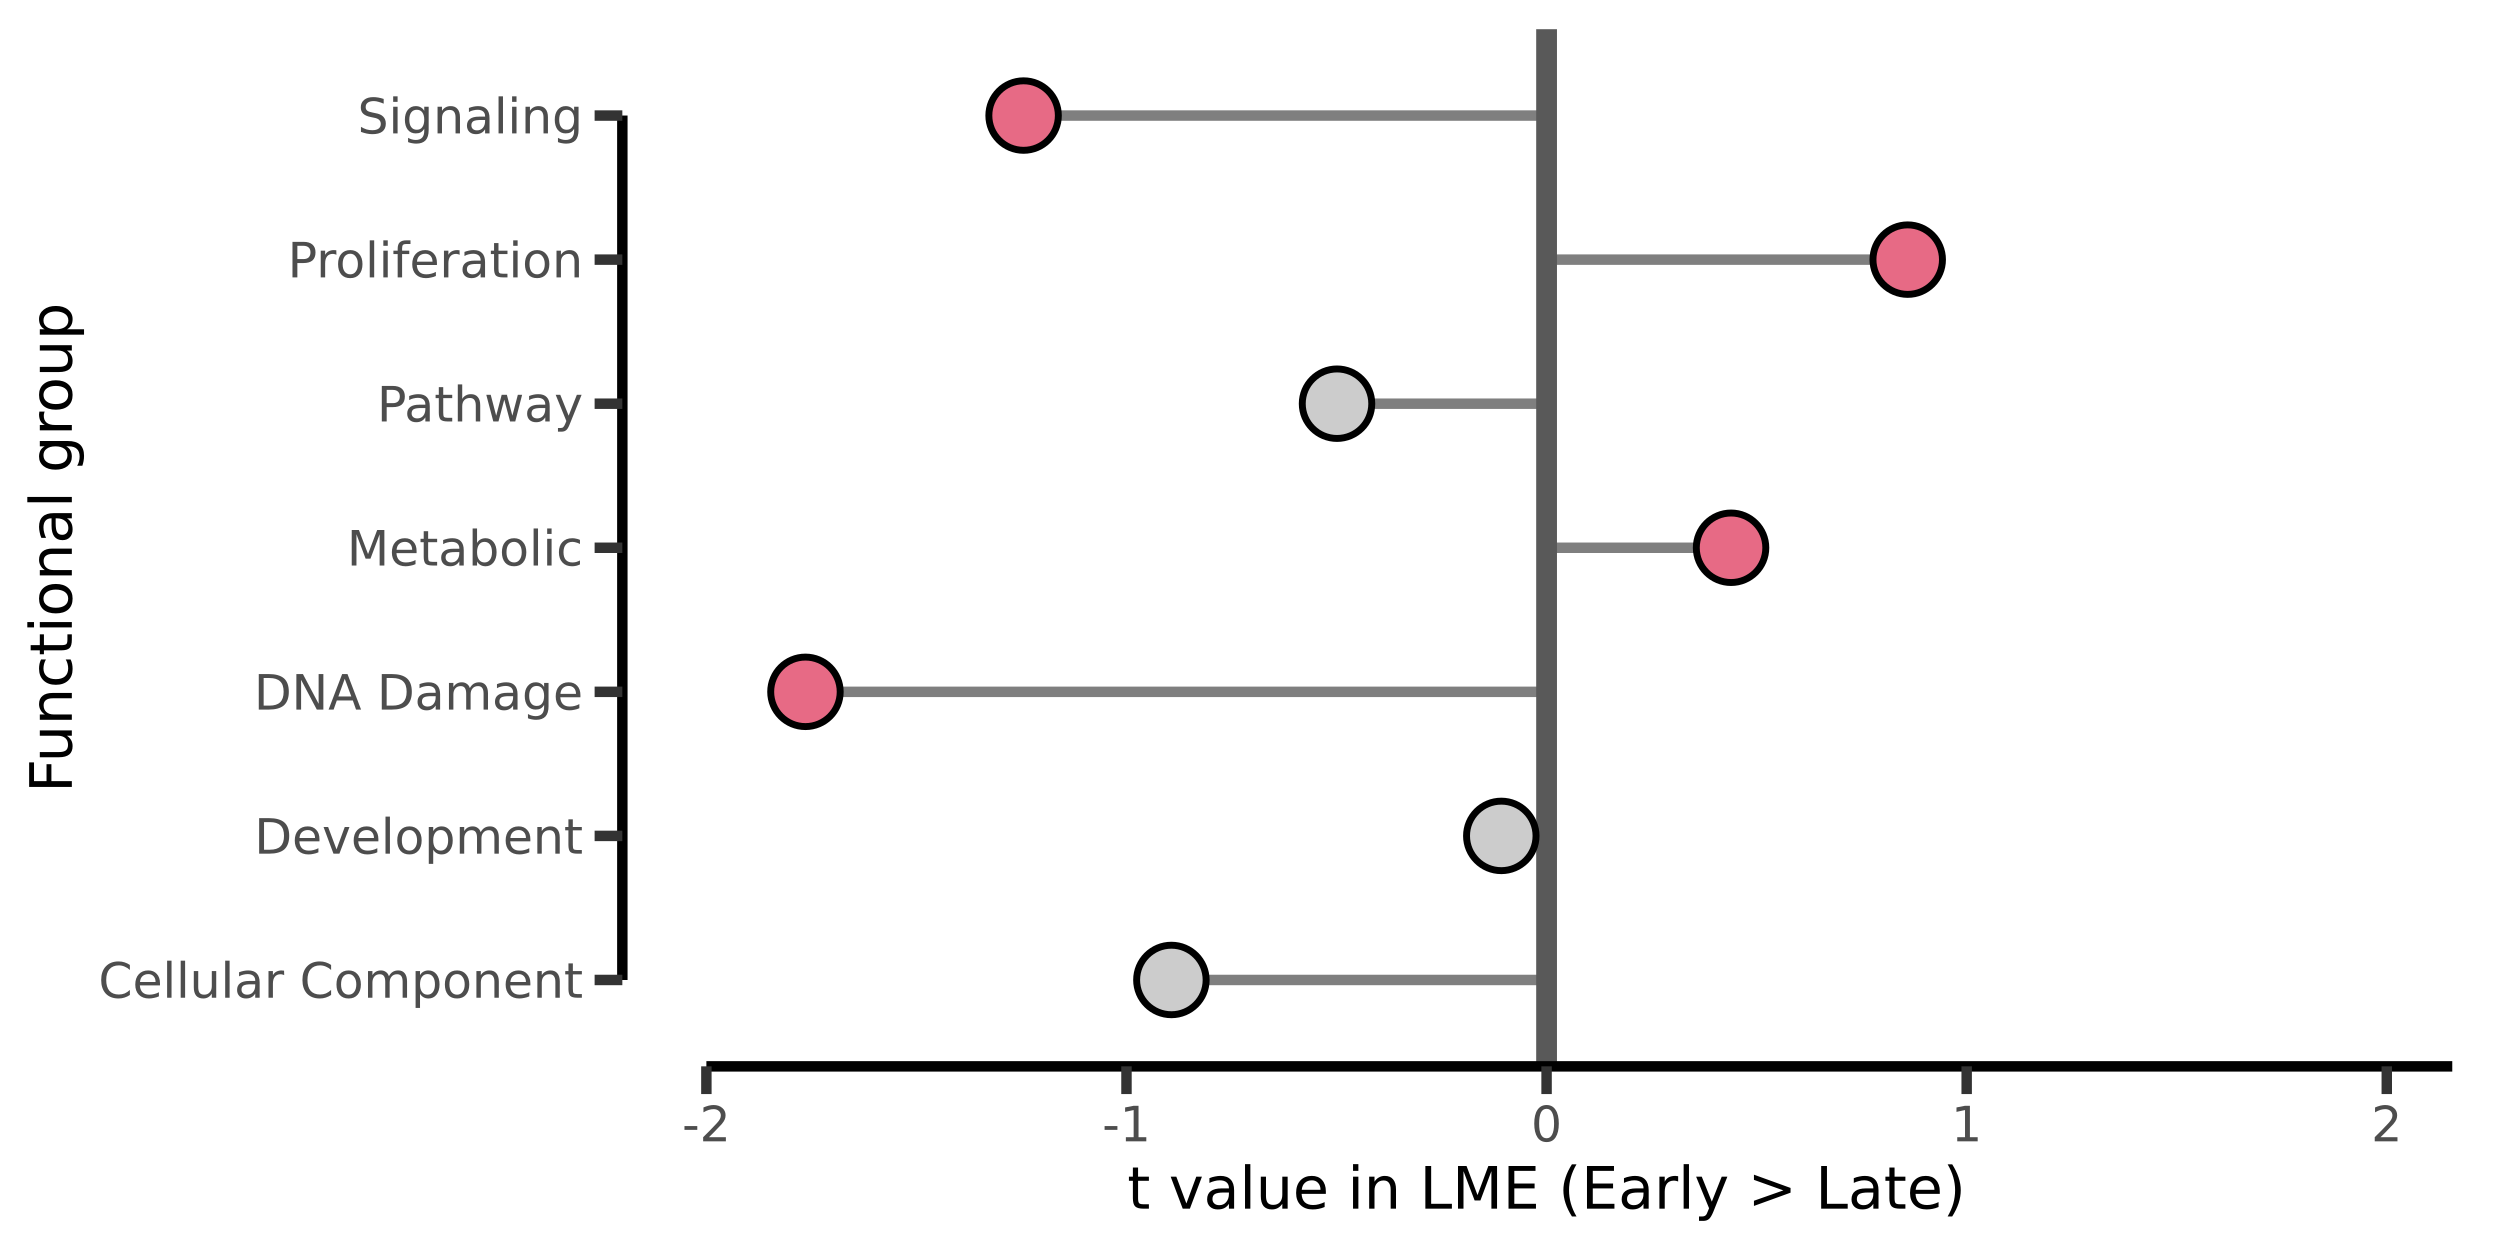
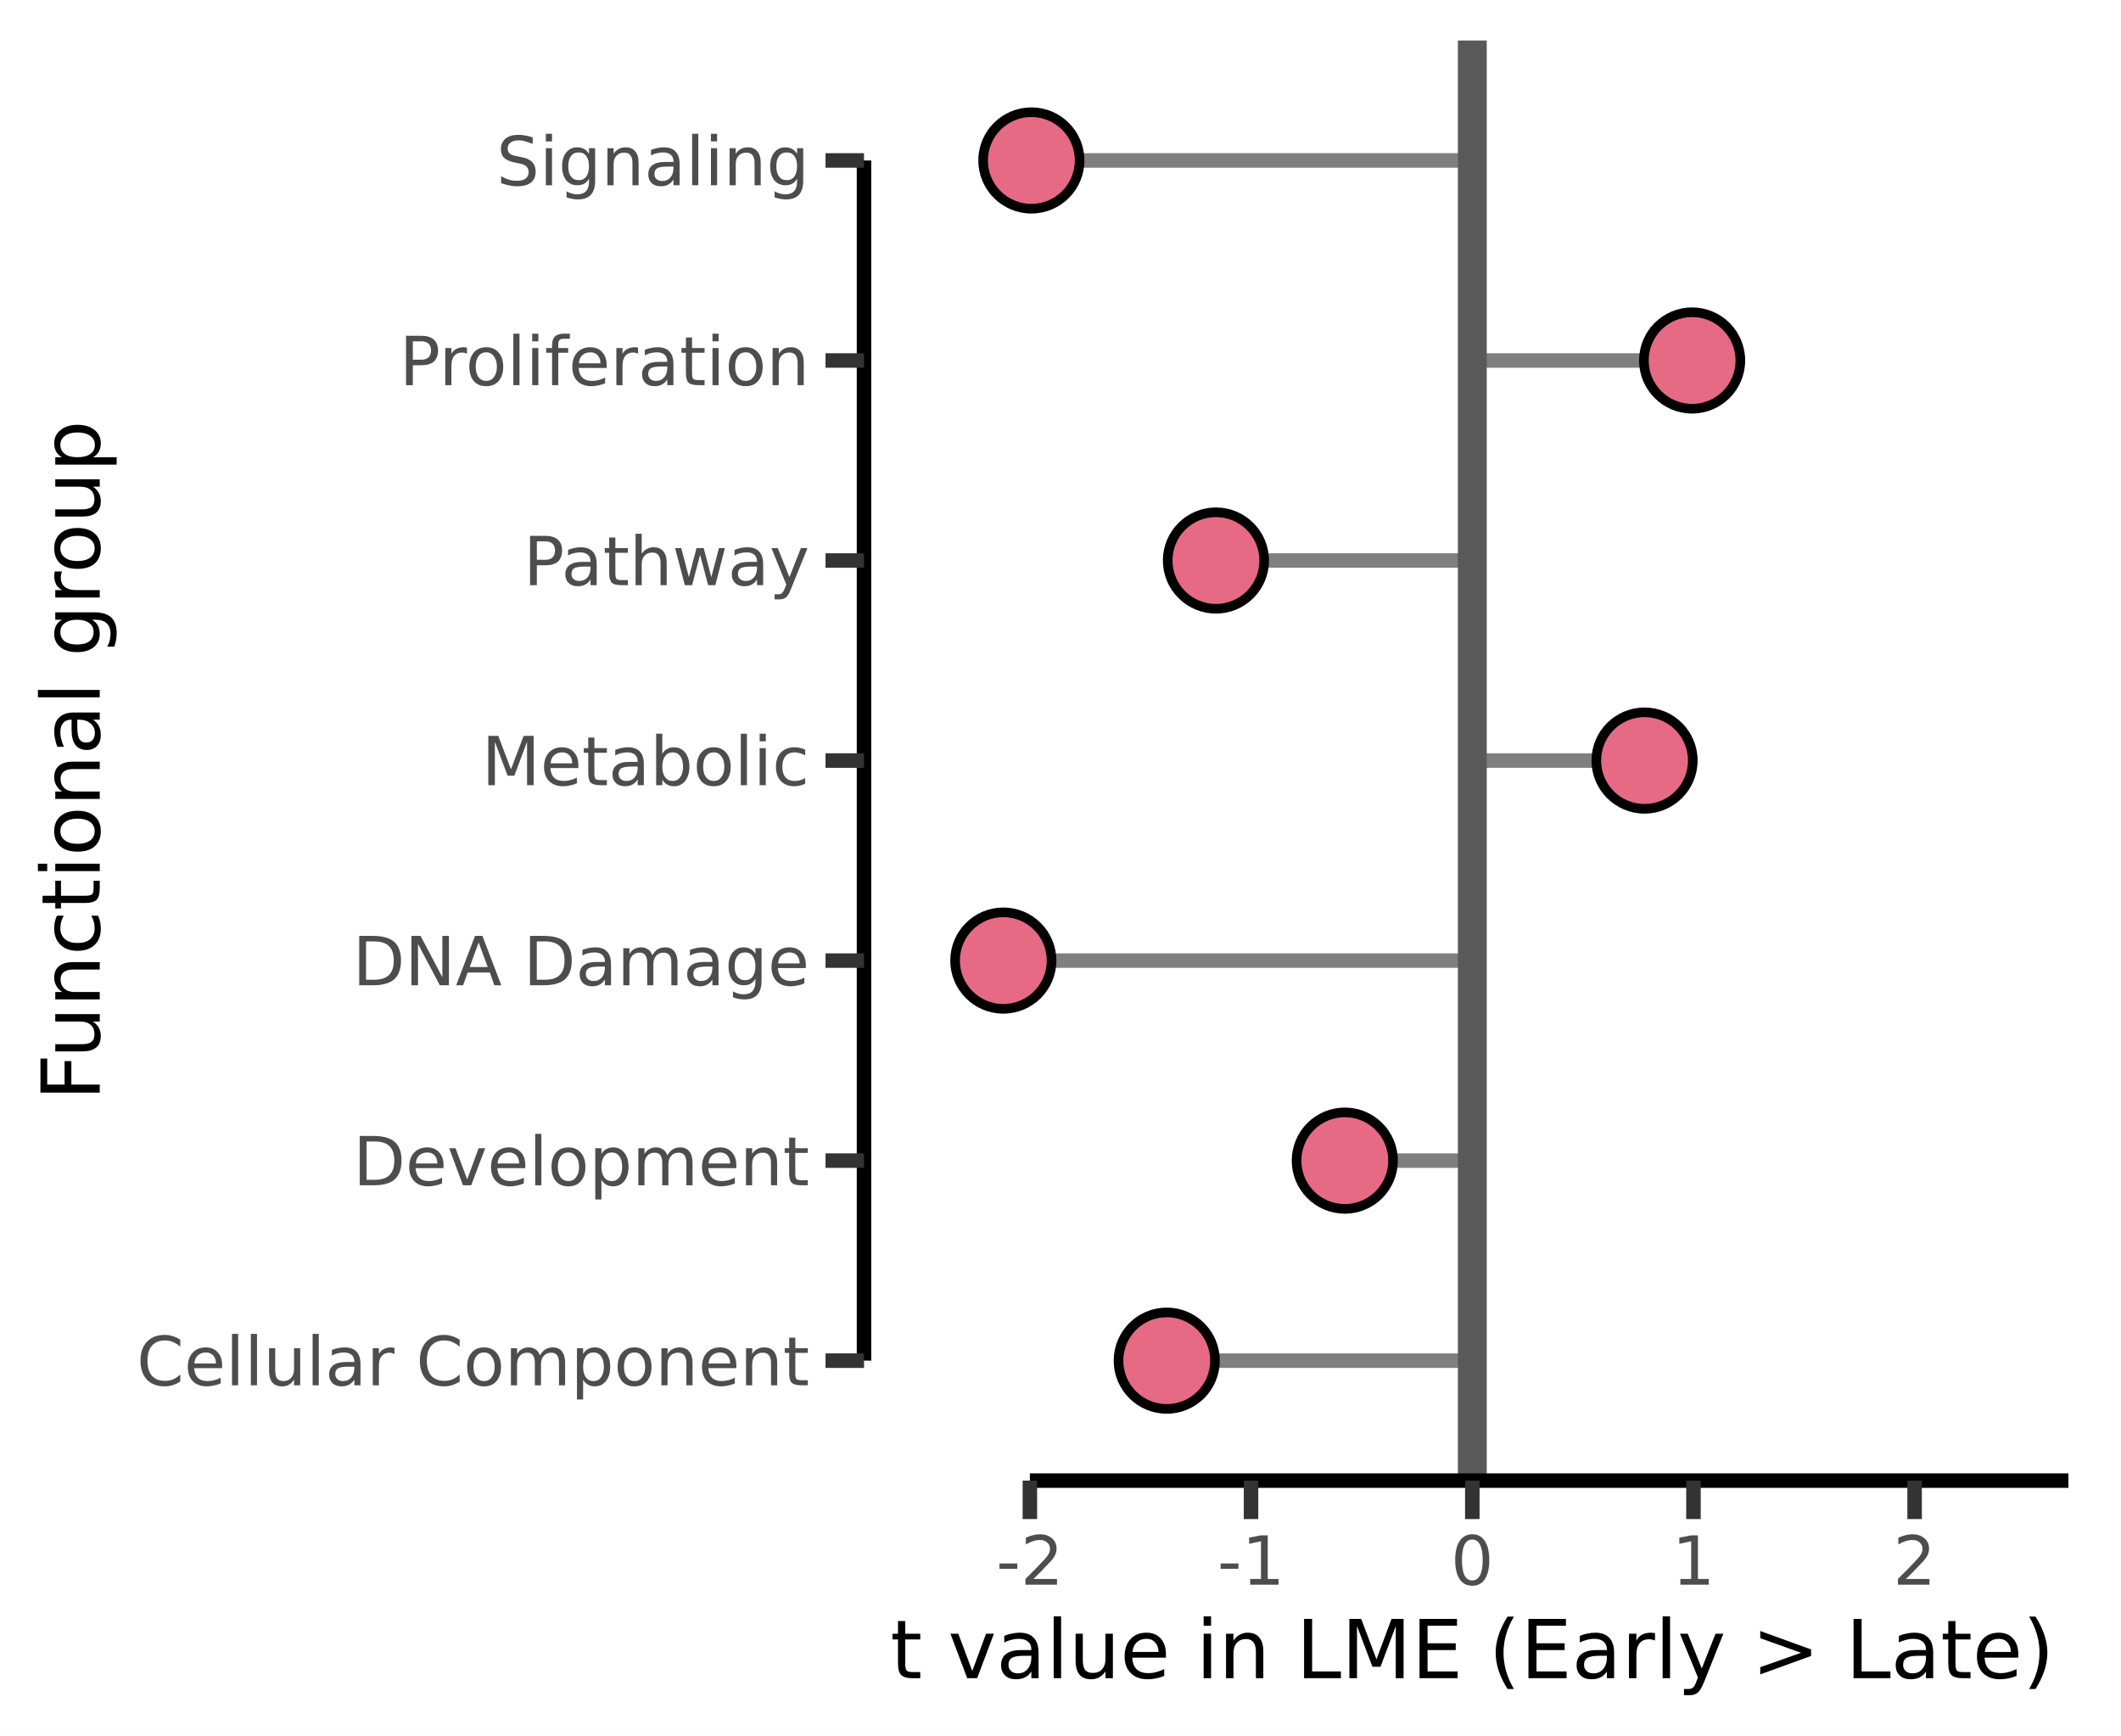
- <svg xmlns="http://www.w3.org/2000/svg" class="svglite" width="256.13pt" height="128.06pt" viewBox="0 0 256.13 128.06">
+ <svg xmlns="http://www.w3.org/2000/svg" class="svglite" width="156.52pt" height="128.06pt" viewBox="0 0 156.52 128.06">
  <defs>
    <style type="text/css">
    .svglite line, .svglite polyline, .svglite polygon, .svglite path, .svglite rect, .svglite circle {
      fill: none;
      stroke: #000000;
      stroke-linecap: round;
      stroke-linejoin: round;
      stroke-miterlimit: 10.00;
    }
    .svglite text {
      white-space: pre;
    }
  </style>
  </defs>
  <rect width="100%" height="100%" style="stroke: none; fill: #FFFFFF;" />
  <defs>
-     <clipPath id="cpMC4wMHwyNTYuMTN8MC4wMHwxMjguMDY=">
-       <rect x="0.00" y="0.00" width="256.13" height="128.06" />
+     <clipPath id="cpMC4wMHwxNTYuNTJ8MC4wMHwxMjguMDY=">
+       <rect x="0.00" y="0.00" width="156.52" height="128.06" />
    </clipPath>
  </defs>
-   <g clip-path="url(#cpMC4wMHwyNTYuMTN8MC4wMHwxMjguMDY=)">
-     <rect x="0.00" y="0.00" width="256.13" height="128.06" style="stroke-width: 0.58; stroke: none; fill: #FFFFFF;" />
+   <g clip-path="url(#cpMC4wMHwxNTYuNTJ8MC4wMHwxMjguMDY=)">
+     <rect x="0" y="0.00" width="156.52" height="128.06" style="stroke-width: 0.58; stroke: none; fill: #FFFFFF;" />
  </g>
  <defs>
-     <clipPath id="cpNjMuNzZ8MjUzLjE0fDIuOTl8MTA5LjI1">
-       <rect x="63.76" y="2.99" width="189.38" height="106.27" />
+     <clipPath id="cpNjMuNzZ8MTUzLjUzfDIuOTl8MTA5LjI1">
+       <rect x="63.76" y="2.99" width="89.77" height="106.27" />
    </clipPath>
  </defs>
-   <g clip-path="url(#cpNjMuNzZ8MjUzLjE0fDIuOTl8MTA5LjI1)">
-     <rect x="63.76" y="2.99" width="189.38" height="106.27" style="stroke-width: 0.58; stroke: none; fill: #FFFFFF;" />
-     <line x1="158.45" y1="100.40" x2="120.01" y2="100.40" style="stroke-width: 1.07; stroke: #7F7F7F; stroke-linecap: butt;" />
-     <line x1="158.45" y1="85.64" x2="153.81" y2="85.64" style="stroke-width: 1.07; stroke: #7F7F7F; stroke-linecap: butt;" />
-     <line x1="158.45" y1="70.88" x2="82.52" y2="70.88" style="stroke-width: 1.07; stroke: #7F7F7F; stroke-linecap: butt;" />
-     <line x1="158.45" y1="56.12" x2="177.35" y2="56.12" style="stroke-width: 1.07; stroke: #7F7F7F; stroke-linecap: butt;" />
-     <line x1="158.45" y1="41.36" x2="136.98" y2="41.36" style="stroke-width: 1.07; stroke: #7F7F7F; stroke-linecap: butt;" />
-     <line x1="158.45" y1="26.60" x2="195.45" y2="26.60" style="stroke-width: 1.07; stroke: #7F7F7F; stroke-linecap: butt;" />
-     <line x1="158.45" y1="11.84" x2="104.87" y2="11.84" style="stroke-width: 1.07; stroke: #7F7F7F; stroke-linecap: butt;" />
-     <line x1="158.45" y1="109.25" x2="158.45" y2="2.99" style="stroke-width: 2.13; stroke: #595959; stroke-linecap: butt;" />
-     <circle cx="120.01" cy="100.40" r="3.56" style="stroke-width: 0.71; fill: #CCCCCC;" />
-     <circle cx="153.81" cy="85.64" r="3.56" style="stroke-width: 0.71; fill: #CCCCCC;" />
-     <circle cx="82.52" cy="70.88" r="3.56" style="stroke-width: 0.71; fill: #E76A85;" />
-     <circle cx="177.35" cy="56.12" r="3.56" style="stroke-width: 0.71; fill: #E76A85;" />
-     <circle cx="136.98" cy="41.36" r="3.56" style="stroke-width: 0.71; fill: #CCCCCC;" />
-     <circle cx="195.45" cy="26.60" r="3.56" style="stroke-width: 0.71; fill: #E76A85;" />
-     <circle cx="104.87" cy="11.84" r="3.56" style="stroke-width: 0.71; fill: #E76A85;" />
+   <g clip-path="url(#cpNjMuNzZ8MTUzLjUzfDIuOTl8MTA5LjI1)">
+     <rect x="63.76" y="2.99" width="89.77" height="106.27" style="stroke-width: 0.58; stroke: none; fill: #FFFFFF;" />
+     <line x1="108.65" y1="100.40" x2="86.10" y2="100.40" style="stroke-width: 1.07; stroke: #7F7F7F; stroke-linecap: butt;" />
+     <line x1="108.65" y1="85.64" x2="99.24" y2="85.64" style="stroke-width: 1.07; stroke: #7F7F7F; stroke-linecap: butt;" />
+     <line x1="108.65" y1="70.88" x2="74.04" y2="70.88" style="stroke-width: 1.07; stroke: #7F7F7F; stroke-linecap: butt;" />
+     <line x1="108.65" y1="56.12" x2="121.36" y2="56.12" style="stroke-width: 1.07; stroke: #7F7F7F; stroke-linecap: butt;" />
+     <line x1="108.65" y1="41.36" x2="89.73" y2="41.36" style="stroke-width: 1.07; stroke: #7F7F7F; stroke-linecap: butt;" />
+     <line x1="108.65" y1="26.60" x2="124.87" y2="26.60" style="stroke-width: 1.07; stroke: #7F7F7F; stroke-linecap: butt;" />
+     <line x1="108.65" y1="11.84" x2="76.11" y2="11.84" style="stroke-width: 1.07; stroke: #7F7F7F; stroke-linecap: butt;" />
+     <line x1="108.65" y1="109.25" x2="108.65" y2="2.99" style="stroke-width: 2.13; stroke: #595959; stroke-linecap: butt;" />
+     <circle cx="86.10" cy="100.40" r="3.56" style="stroke-width: 0.71; fill: #E76A85;" />
+     <circle cx="99.24" cy="85.64" r="3.56" style="stroke-width: 0.71; fill: #E76A85;" />
+     <circle cx="74.04" cy="70.88" r="3.56" style="stroke-width: 0.71; fill: #E76A85;" />
+     <circle cx="121.36" cy="56.12" r="3.56" style="stroke-width: 0.71; fill: #E76A85;" />
+     <circle cx="89.73" cy="41.36" r="3.56" style="stroke-width: 0.71; fill: #E76A85;" />
+     <circle cx="124.87" cy="26.60" r="3.56" style="stroke-width: 0.71; fill: #E76A85;" />
+     <circle cx="76.11" cy="11.84" r="3.56" style="stroke-width: 0.71; fill: #E76A85;" />
  </g>
-   <g clip-path="url(#cpMC4wMHwyNTYuMTN8MC4wMHwxMjguMDY=)">
+   <g clip-path="url(#cpMC4wMHwxNTYuNTJ8MC4wMHwxMjguMDY=)">
    <polyline points="63.76,100.40 63.76,11.84 " style="stroke-width: 1.07; stroke-linecap: butt;" />
    <text x="59.73" y="102.22" text-anchor="end" style="font-size: 5.00px;fill: #4D4D4D; font-family: &quot;DejaVu Sans&quot;;" textLength="49.63px" lengthAdjust="spacingAndGlyphs">Cellular Component</text>
    <text x="59.73" y="87.46" text-anchor="end" style="font-size: 5.00px;fill: #4D4D4D; font-family: &quot;DejaVu Sans&quot;;" textLength="33.65px" lengthAdjust="spacingAndGlyphs">Development</text>
    <text x="59.73" y="72.70" text-anchor="end" style="font-size: 5.00px;fill: #4D4D4D; font-family: &quot;DejaVu Sans&quot;;" textLength="33.67px" lengthAdjust="spacingAndGlyphs">DNA Damage</text>
    <text x="59.73" y="57.94" text-anchor="end" style="font-size: 5.00px;fill: #4D4D4D; font-family: &quot;DejaVu Sans&quot;;" textLength="24.17px" lengthAdjust="spacingAndGlyphs">Metabolic</text>
    <text x="59.73" y="43.18" text-anchor="end" style="font-size: 5.00px;fill: #4D4D4D; font-family: &quot;DejaVu Sans&quot;;" textLength="21.09px" lengthAdjust="spacingAndGlyphs">Pathway</text>
    <text x="59.73" y="28.42" text-anchor="end" style="font-size: 5.00px;fill: #4D4D4D; font-family: &quot;DejaVu Sans&quot;;" textLength="30.23px" lengthAdjust="spacingAndGlyphs">Proliferation</text>
    <text x="59.73" y="13.67" text-anchor="end" style="font-size: 5.00px;fill: #4D4D4D; font-family: &quot;DejaVu Sans&quot;;" textLength="23.09px" lengthAdjust="spacingAndGlyphs">Signaling</text>
    <polyline points="60.92,100.40 63.76,100.40 " style="stroke-width: 1.07; stroke: #333333; stroke-linecap: butt;" />
    <polyline points="60.92,85.64 63.76,85.64 " style="stroke-width: 1.07; stroke: #333333; stroke-linecap: butt;" />
    <polyline points="60.92,70.88 63.76,70.88 " style="stroke-width: 1.07; stroke: #333333; stroke-linecap: butt;" />
    <polyline points="60.92,56.12 63.76,56.12 " style="stroke-width: 1.07; stroke: #333333; stroke-linecap: butt;" />
    <polyline points="60.92,41.36 63.76,41.36 " style="stroke-width: 1.07; stroke: #333333; stroke-linecap: butt;" />
    <polyline points="60.92,26.60 63.76,26.60 " style="stroke-width: 1.07; stroke: #333333; stroke-linecap: butt;" />
    <polyline points="60.92,11.84 63.76,11.84 " style="stroke-width: 1.07; stroke: #333333; stroke-linecap: butt;" />
-     <polyline points="72.37,109.25 251.24,109.25 " style="stroke-width: 1.07; stroke-linecap: butt;" />
-     <polyline points="72.37,112.09 72.37,109.25 " style="stroke-width: 1.07; stroke: #333333; stroke-linecap: butt;" />
-     <polyline points="115.41,112.09 115.41,109.25 " style="stroke-width: 1.07; stroke: #333333; stroke-linecap: butt;" />
-     <polyline points="158.45,112.09 158.45,109.25 " style="stroke-width: 1.07; stroke: #333333; stroke-linecap: butt;" />
-     <polyline points="201.49,112.09 201.49,109.25 " style="stroke-width: 1.07; stroke: #333333; stroke-linecap: butt;" />
-     <polyline points="244.53,112.09 244.53,109.25 " style="stroke-width: 1.07; stroke: #333333; stroke-linecap: butt;" />
-     <text x="72.37" y="116.93" text-anchor="middle" style="font-size: 5.00px;fill: #4D4D4D; font-family: &quot;DejaVu Sans&quot;;" textLength="4.98px" lengthAdjust="spacingAndGlyphs">-2</text>
-     <text x="115.41" y="116.93" text-anchor="middle" style="font-size: 5.00px;fill: #4D4D4D; font-family: &quot;DejaVu Sans&quot;;" textLength="4.98px" lengthAdjust="spacingAndGlyphs">-1</text>
-     <text x="158.45" y="116.93" text-anchor="middle" style="font-size: 5.00px;fill: #4D4D4D; font-family: &quot;DejaVu Sans&quot;;" textLength="3.18px" lengthAdjust="spacingAndGlyphs">0</text>
-     <text x="201.49" y="116.93" text-anchor="middle" style="font-size: 5.00px;fill: #4D4D4D; font-family: &quot;DejaVu Sans&quot;;" textLength="3.18px" lengthAdjust="spacingAndGlyphs">1</text>
-     <text x="244.53" y="116.93" text-anchor="middle" style="font-size: 5.00px;fill: #4D4D4D; font-family: &quot;DejaVu Sans&quot;;" textLength="3.18px" lengthAdjust="spacingAndGlyphs">2</text>
-     <text x="158.45" y="123.83" text-anchor="middle" style="font-size: 6.00px; font-family: &quot;DejaVu Sans&quot;;" textLength="85.84px" lengthAdjust="spacingAndGlyphs">t value in LME (Early &gt; Late)</text>
+     <polyline points="76.00,109.25 152.64,109.25 " style="stroke-width: 1.07; stroke-linecap: butt;" />
+     <polyline points="76.00,112.09 76.00,109.25 " style="stroke-width: 1.07; stroke: #333333; stroke-linecap: butt;" />
+     <polyline points="92.32,112.09 92.32,109.25 " style="stroke-width: 1.07; stroke: #333333; stroke-linecap: butt;" />
+     <polyline points="108.65,112.09 108.65,109.25 " style="stroke-width: 1.07; stroke: #333333; stroke-linecap: butt;" />
+     <polyline points="124.97,112.09 124.97,109.25 " style="stroke-width: 1.07; stroke: #333333; stroke-linecap: butt;" />
+     <polyline points="141.29,112.09 141.29,109.25 " style="stroke-width: 1.07; stroke: #333333; stroke-linecap: butt;" />
+     <text x="76.00" y="116.93" text-anchor="middle" style="font-size: 5.00px;fill: #4D4D4D; font-family: &quot;DejaVu Sans&quot;;" textLength="4.98px" lengthAdjust="spacingAndGlyphs">-2</text>
+     <text x="92.32" y="116.93" text-anchor="middle" style="font-size: 5.00px;fill: #4D4D4D; font-family: &quot;DejaVu Sans&quot;;" textLength="4.98px" lengthAdjust="spacingAndGlyphs">-1</text>
+     <text x="108.65" y="116.93" text-anchor="middle" style="font-size: 5.00px;fill: #4D4D4D; font-family: &quot;DejaVu Sans&quot;;" textLength="3.18px" lengthAdjust="spacingAndGlyphs">0</text>
+     <text x="124.97" y="116.93" text-anchor="middle" style="font-size: 5.00px;fill: #4D4D4D; font-family: &quot;DejaVu Sans&quot;;" textLength="3.18px" lengthAdjust="spacingAndGlyphs">1</text>
+     <text x="141.29" y="116.93" text-anchor="middle" style="font-size: 5.00px;fill: #4D4D4D; font-family: &quot;DejaVu Sans&quot;;" textLength="3.18px" lengthAdjust="spacingAndGlyphs">2</text>
+     <text x="108.65" y="123.83" text-anchor="middle" style="font-size: 6.00px; font-family: &quot;DejaVu Sans&quot;;" textLength="85.84px" lengthAdjust="spacingAndGlyphs">t value in LME (Early &gt; Late)</text>
    <text transform="translate(7.36,56.12) rotate(-90)" text-anchor="middle" style="font-size: 6.00px; font-family: &quot;DejaVu Sans&quot;;" textLength="50.18px" lengthAdjust="spacingAndGlyphs">Functional group</text>
  </g>
</svg>
